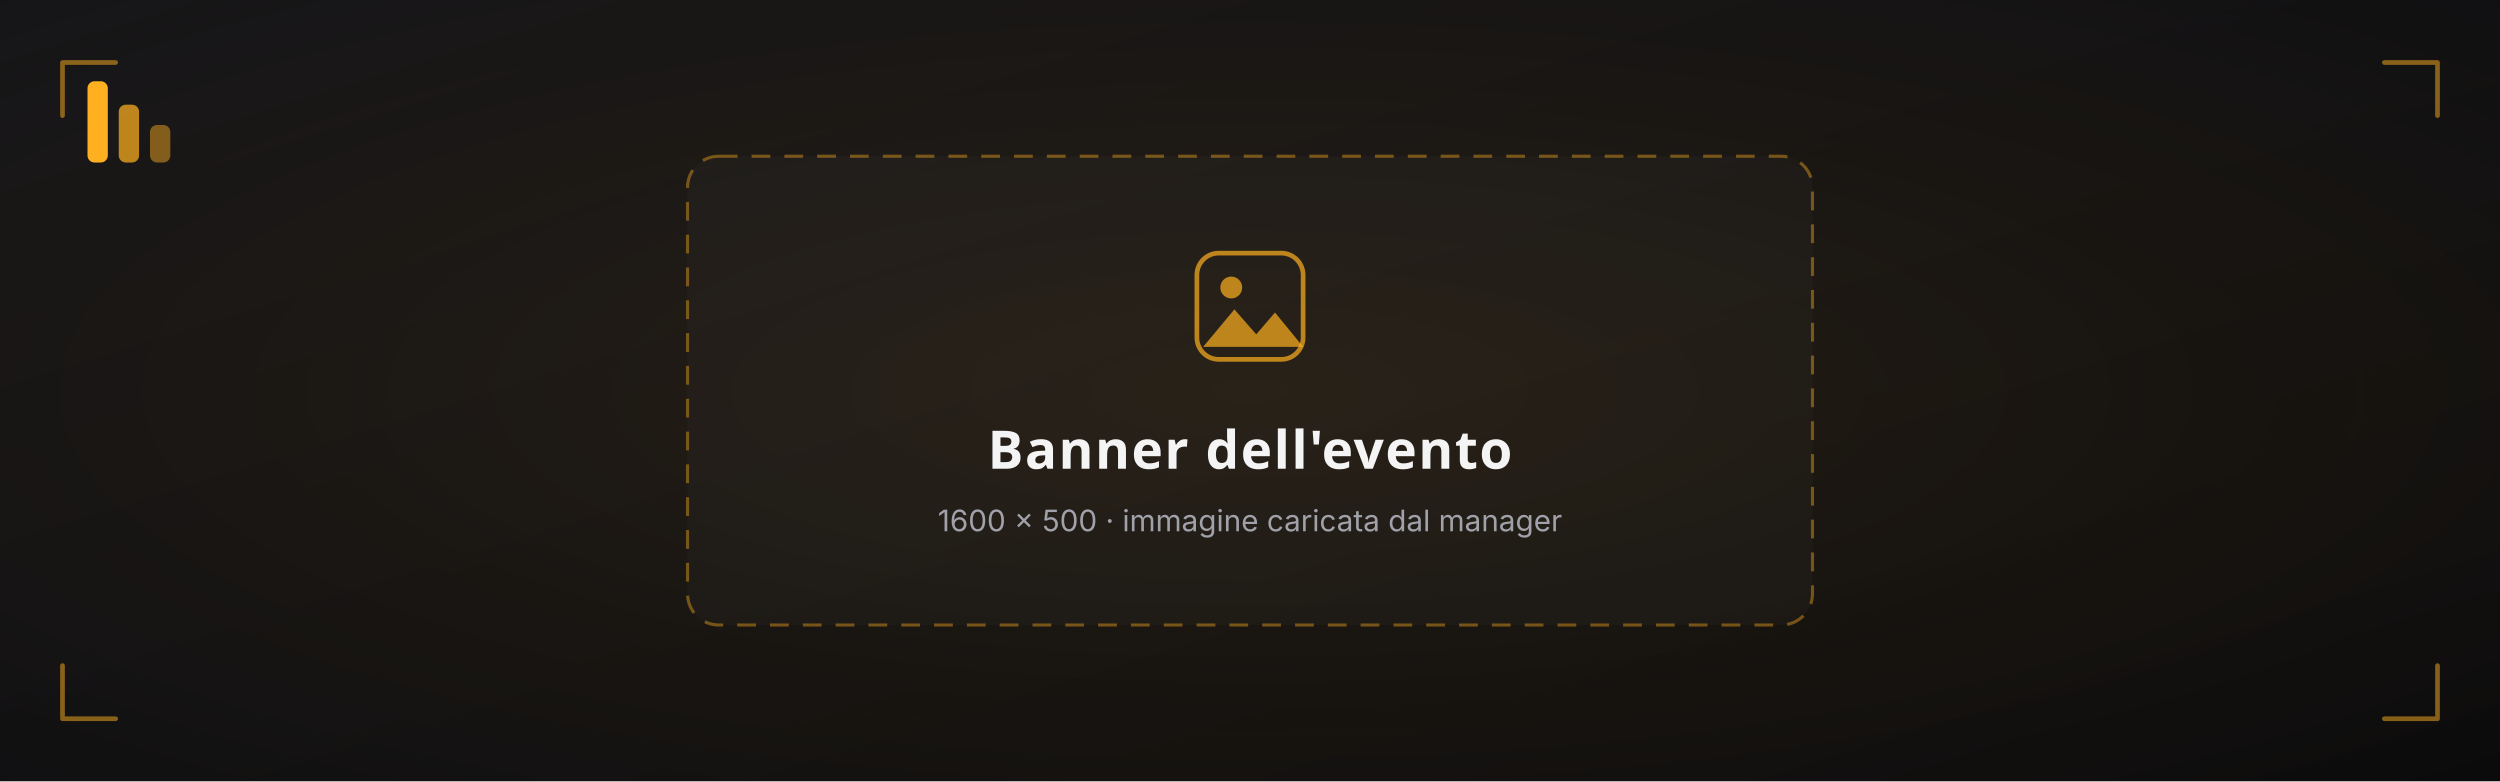
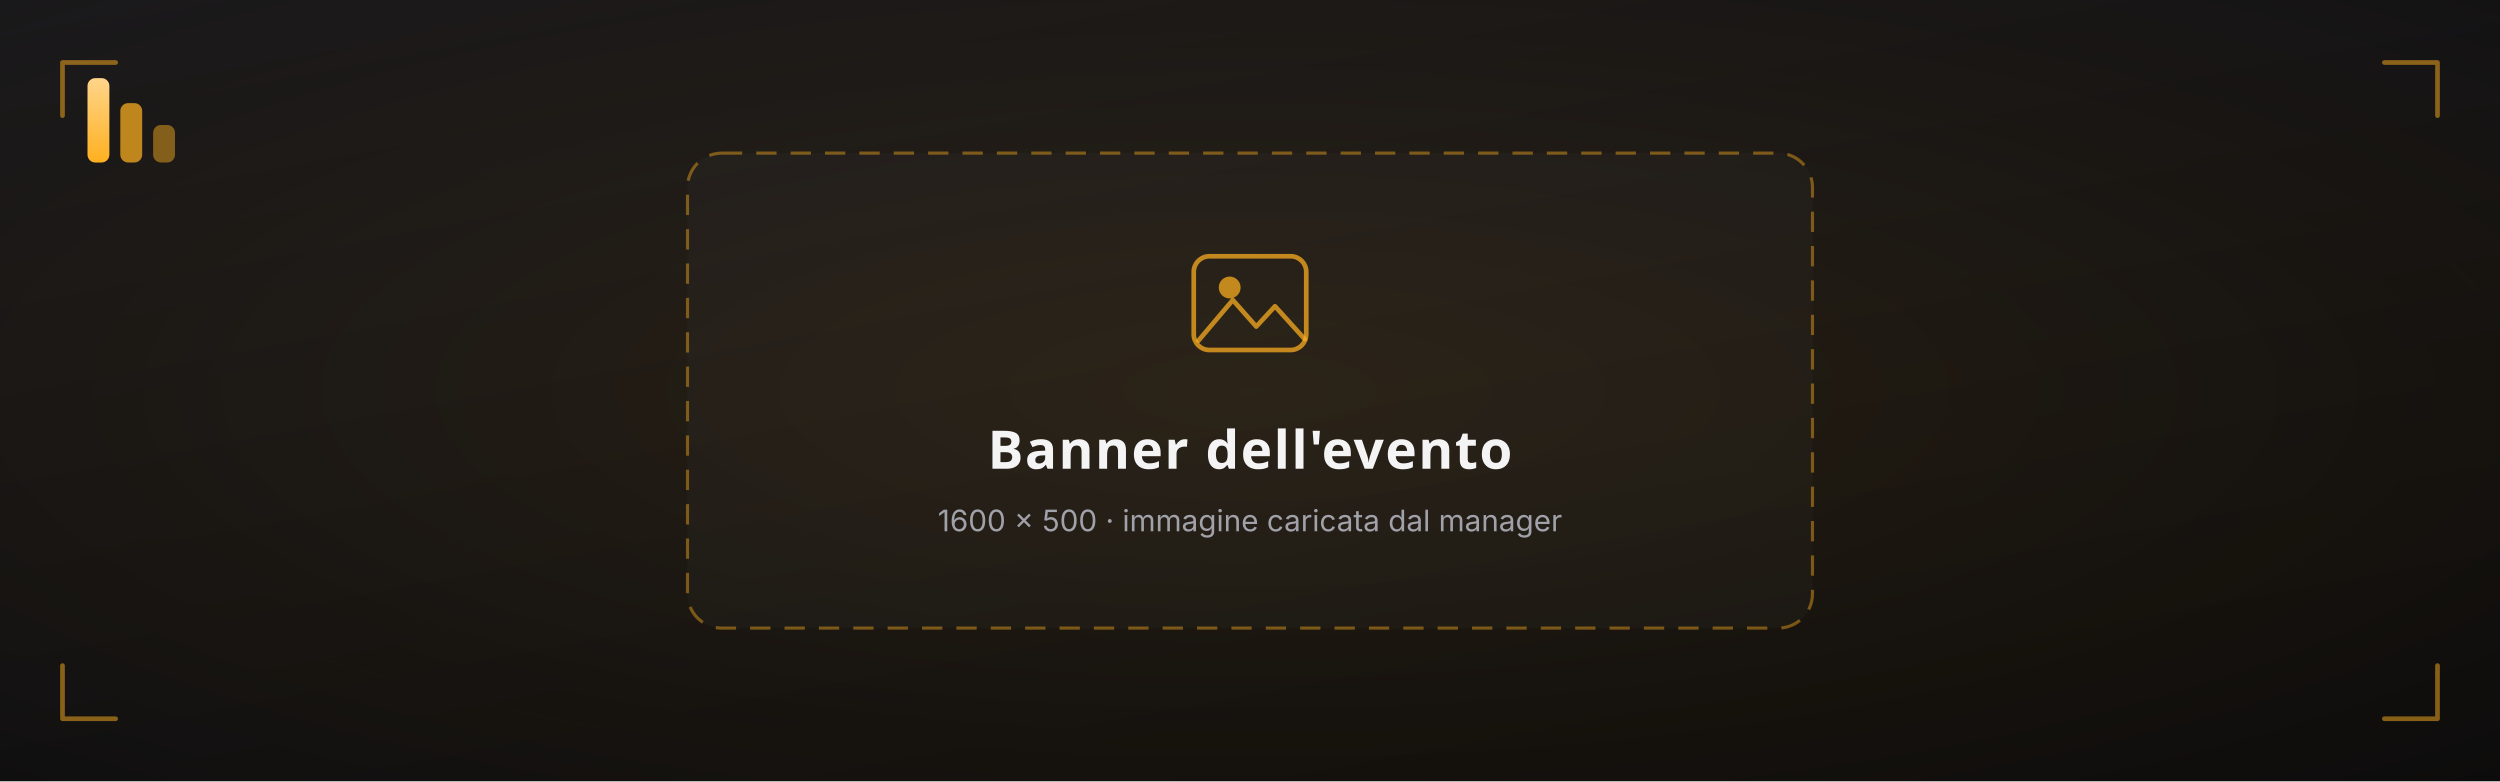
<svg xmlns="http://www.w3.org/2000/svg" width="1600" height="500" viewBox="0 0 1600 500" role="img" aria-label="Banner evento — segnaposto">
  <defs>
-     <linearGradient id="ebbg" x1="0" y1="0" x2="1" y2="1">
-       <stop offset="0" stop-color="#141418" />
+     <linearGradient id="ebbg" x1="0" y1="0" x2="0.6" y2="1">
+       <stop offset="0" stop-color="#16161a" />
      <stop offset="1" stop-color="#0a0a0c" />
    </linearGradient>
-     <radialGradient id="ebpool" cx="0.5" cy="0.5" r="0.75">
-       <stop offset="0" stop-color="#ffb020" stop-opacity="0.09" />
+     <radialGradient id="ebpool" cx="0.5" cy="0.5" r="0.8">
+       <stop offset="0" stop-color="#ffb020" stop-opacity="0.10" />
      <stop offset="1" stop-color="#ffb020" stop-opacity="0" />
    </radialGradient>
+     <linearGradient id="ebbar" x1="0" y1="0" x2="0" y2="1">
+       <stop offset="0" stop-color="#ffd58a" />
+       <stop offset="1" stop-color="#ffb020" />
+     </linearGradient>
  </defs>
  <rect width="1600" height="500" fill="url(#ebbg)" />
  <rect width="1600" height="500" fill="url(#ebpool)" />
-   <g transform="translate(56,52)">
-     <rect x="0" y="0" width="13" height="52" rx="4.5" fill="#ffb020" />
-     <rect x="20" y="15" width="13" height="37" rx="4.5" fill="#ffb020" opacity="0.72" />
-     <rect x="40" y="28" width="13" height="24" rx="4.5" fill="#ffb020" opacity="0.46" />
+   <g transform="translate(56,50)">
+     <rect x="0" y="0" width="14" height="54" rx="5" fill="url(#ebbar)" />
+     <rect x="21" y="16" width="14" height="38" rx="5" fill="#ffb020" opacity="0.72" />
+     <rect x="42" y="30" width="14" height="24" rx="5" fill="#ffb020" opacity="0.46" />
  </g>
  <g stroke="#ffb020" stroke-opacity="0.5" stroke-width="3" stroke-linecap="round">
    <path d="M40 40 h34 M40 40 v34" />
    <path d="M1560 40 h-34 M1560 40 v34" />
    <path d="M40 460 h34 M40 460 v-34" />
    <path d="M1560 460 h-34 M1560 460 v-34" />
  </g>
-   <rect x="440" y="100" width="720" height="300" rx="20" fill="#ffffff" fill-opacity="0.02" stroke="#ffb020" stroke-opacity="0.4" stroke-width="2" stroke-dasharray="12 9" />
-   <g transform="translate(800,196)">
-     <rect x="-34" y="-34" width="68" height="68" rx="14" fill="none" stroke="#ffb020" stroke-opacity="0.7" stroke-width="3" />
-     <circle cx="-12" cy="-12" r="7" fill="#ffb020" fill-opacity="0.7" />
-     <path d="M-30 26 l20 -24 14 16 12 -14 18 22 z" fill="#ffb020" fill-opacity="0.7" />
+   <rect x="440" y="98" width="720" height="304" rx="22" fill="#ffffff" fill-opacity="0.02" stroke="#ffb020" stroke-opacity="0.42" stroke-width="2" stroke-dasharray="13 9" />
+   <g transform="translate(800,194)" stroke="#ffb020" stroke-opacity="0.72" stroke-width="3" fill="none">
+     <rect x="-36" y="-30" width="72" height="60" rx="10" />
+     <circle cx="-13" cy="-10" r="7" fill="#ffb020" fill-opacity="0.72" stroke="none" />
+     <path d="M-33 24 l22 -26 15 17 12 -13 19 21" stroke-linecap="round" stroke-linejoin="round" />
  </g>
  <text x="800" y="300" text-anchor="middle" font-family="'Space Grotesk','Segoe UI',system-ui,sans-serif" font-size="34" font-weight="700" fill="#f4f4f5" letter-spacing="1">Banner dell'evento</text>
  <text x="800" y="340" text-anchor="middle" font-family="'Inter','Segoe UI',system-ui,sans-serif" font-size="19" fill="#a1a1aa">1600 × 500 · immagine caricata dal manager</text>
</svg>
